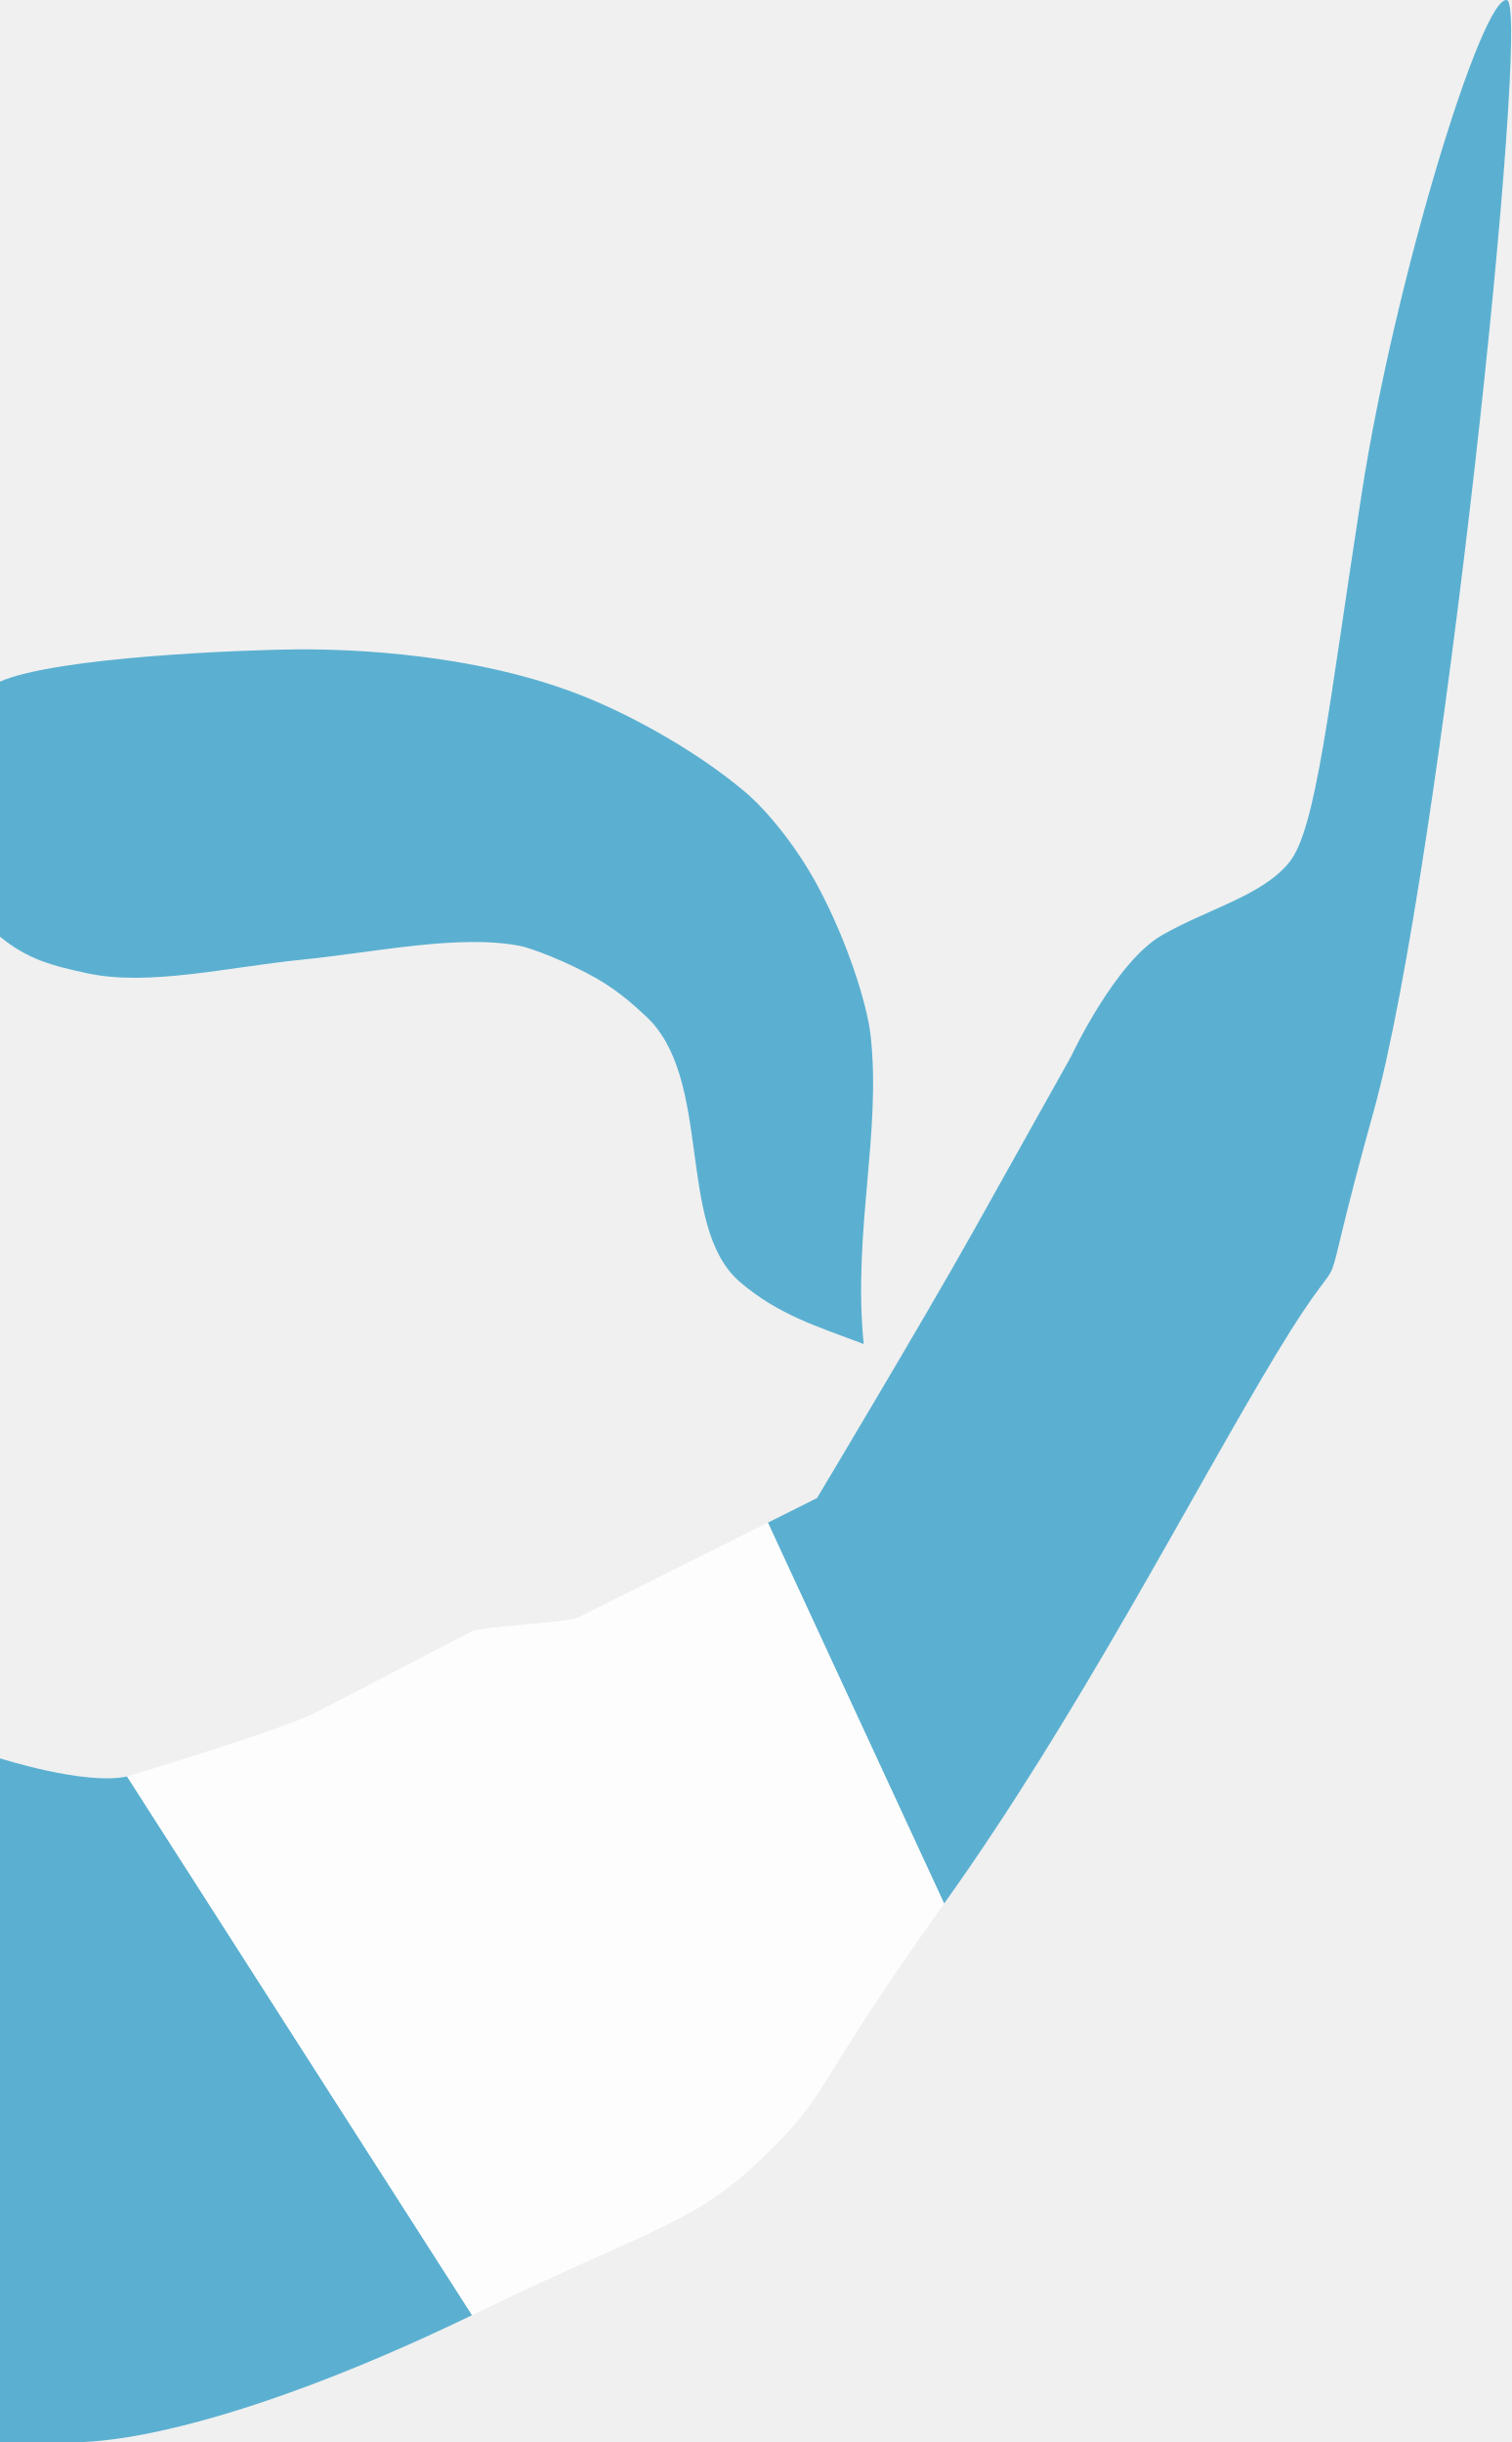
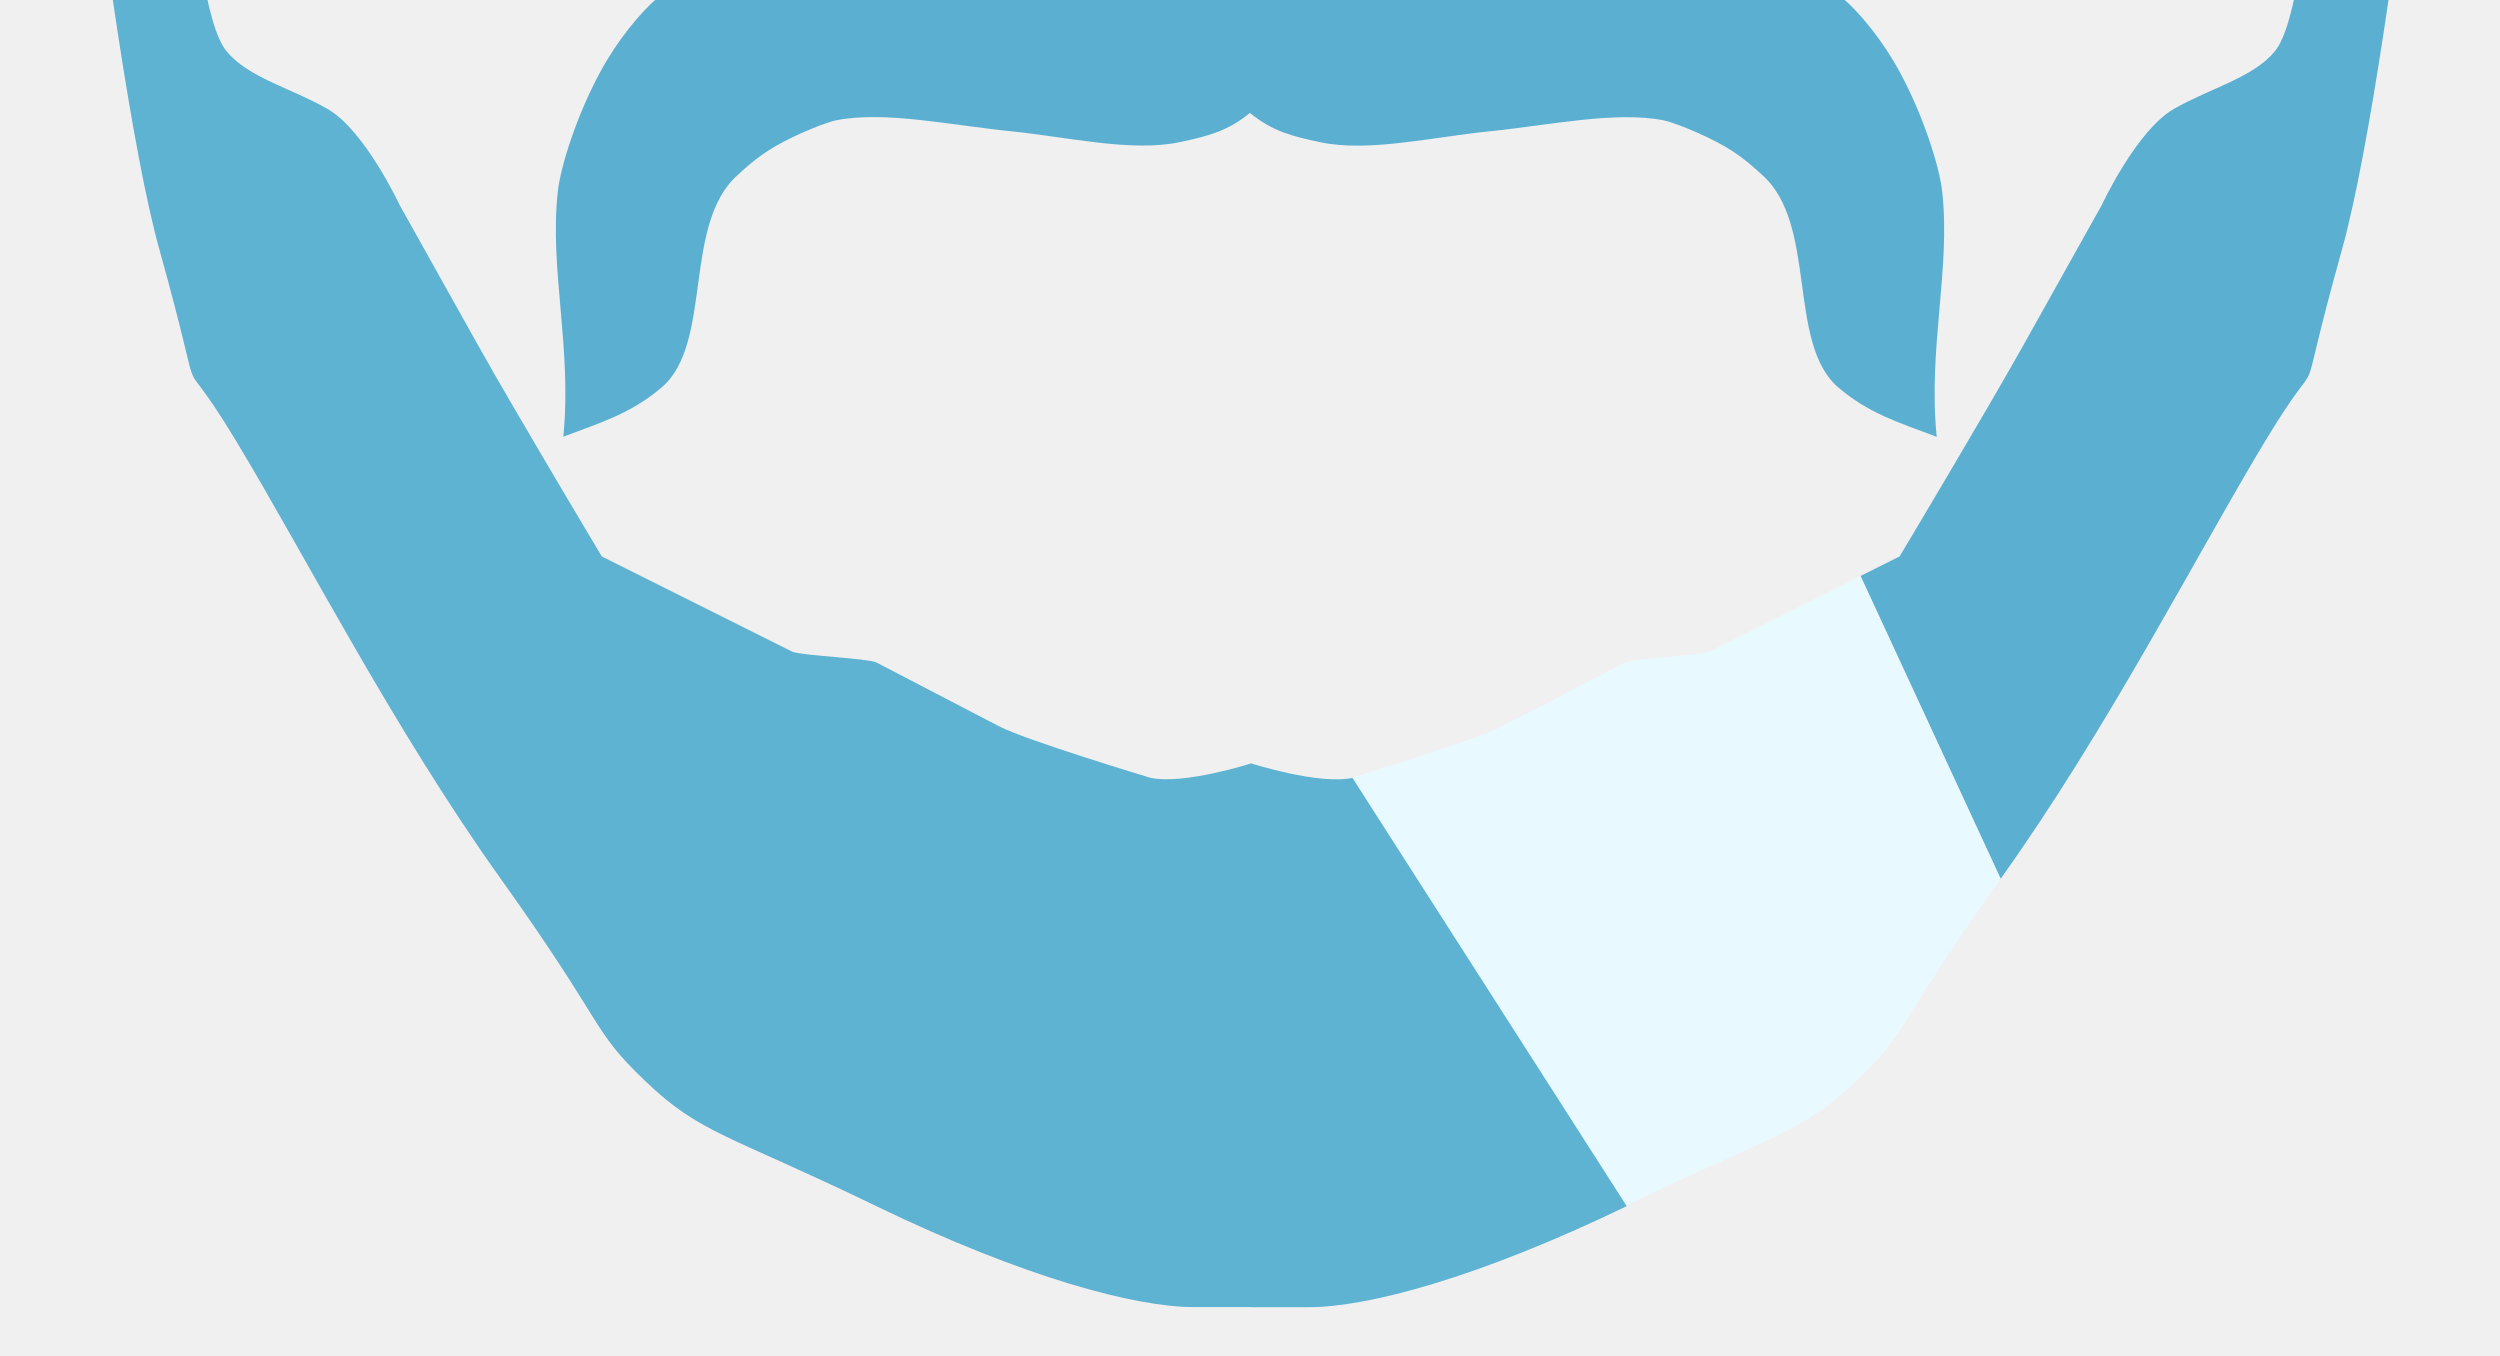
- <svg xmlns="http://www.w3.org/2000/svg" version="1.1" id="Layer_1" x="0px" y="0px" width="352.736px" height="570px" viewBox="0 0 352.736 570" enable-background="new 0 0 352.736 570" xml:space="preserve">
+ <svg xmlns="http://www.w3.org/2000/svg" version="1.1" id="Layer_1" x="0px" y="0px" width="367px" height="199px" viewBox="-13.632 196 367 199" enable-background="new -13.632 196 367 199" xml:space="preserve">
  <g id="Background">
</g>
-   <g id="Beard">
-     <path fill="#5BB0D1" d="M203.221,241.64c2.549,22.867-4.211,46.085-1.606,72.076c-11.17-4.222-19.839-6.805-28.816-14.42   c-15.246-12.901-6.065-48.039-22.437-62.464c-1.122-0.986-5.083-4.963-10.917-8.344c-6.688-3.878-15.414-7.173-17.897-7.666   c-14.267-2.841-33.878,1.462-51.266,3.202c-16.85,1.699-35.441,6.191-49.635,3.207c-8.477-1.789-14.166-3.29-20.646-8.593v-59.556   c13.468-5.805,57.29-7.4,69.278-7.511c5.981,0,38.257-0.262,66.125,10.625c12.594,4.919,27.956,13.686,38.562,22.688   c4.978,4.225,11.788,12.417,16.896,21.896C197.766,219.59,202.412,234.399,203.221,241.64z" />
-     <path fill="#5BB0D1" d="M0,410.419v159.638c0,0,0,0,16.953,0c16.952,0,49.444-8.479,93.24-29.668L29.667,414.655   C19.781,416.774,0,410.419,0,410.419z" />
-     <path fill="#5BB0D1" d="M179.239,355.408l41.145,88.915c31.644-44.304,57.901-95.803,77.702-128.56   c19.799-32.758,7.062-0.705,22.602-56.511c15.541-55.802,36.853-257.938,31.086-259.234c-5.767-1.297-26.14,64.984-33.912,115.137   c-7.77,50.152-10.595,78.407-16.952,86.178c-6.357,7.77-18.708,10.694-29.667,16.952c-10.948,6.259-21.191,28.255-21.191,28.255   s-11.688,20.894-22.913,40.968c-11.224,20.078-36.422,62.162-36.422,62.162" />
+   <path fill="#5BB0D1" d="M259.487,280.553l20.572,44.457c15.822-22.152,28.951-47.9,38.852-64.279s3.531-0.354,11.301-28.256  c7.771-27.901,18.426-128.969,15.543-129.617s-13.07,32.492-16.955,57.568s-5.299,39.203-8.477,43.089s-9.354,5.347-14.834,8.476  c-5.473,3.13-10.594,14.128-10.594,14.128s-5.846,10.447-11.457,20.483c-5.613,10.039-18.211,31.082-18.211,31.082" />
+   <g id="Patch_1_">
+     <path opacity="0.98" fill="#E8F9FF" enable-background="new    " d="M237.167,291.714c-2.033,0.568-10.643,0.922-12.201,1.51   c0,0-14.016,7.293-18.043,9.391s-22.221,7.562-22.221,7.562l40.264,62.867c21.896-10.596,25.789-10.588,33.906-18.367   c8.115-7.777,5.367-7.514,21.188-29.666l-20.572-44.457L237.167,291.714z" />
  </g>
-   <g id="Patch_1_" opacity="0.9">
-     <path opacity="0.98" fill="#FFFFFF" enable-background="new    " d="M134.598,377.73c-4.067,1.138-21.285,1.844-24.405,3.02   c0,0-28.028,14.586-36.083,18.779c-8.054,4.194-44.442,15.126-44.442,15.126l80.526,125.732   c43.795-21.19,51.578-21.173,67.812-36.73c16.232-15.557,10.736-15.03,42.378-59.334l-41.145-88.915L134.598,377.73z" />
-   </g>
+   <path fill="#5BB0D1" d="M271.479,224.086c-0.404-3.62-2.729-11.025-6.18-17.43c-2.555-4.74-5.959-8.836-8.447-10.948  c-5.305-4.501-12.984-8.885-19.281-11.344c-13.934-5.443-30.072-5.312-33.062-5.312c-5.994,0.056-27.906,0.853-34.641,3.755v-0.014  c-6.734-2.902-28.645-3.7-34.639-3.756c-2.99,0-19.129-0.131-33.062,5.312c-6.297,2.46-13.979,6.843-19.281,11.344  c-2.488,2.113-5.894,6.209-8.447,10.948c-3.453,6.405-5.775,13.81-6.18,17.431c-1.275,11.433,2.105,23.042,0.803,36.038  c5.585-2.111,9.92-3.402,14.408-7.211c7.623-6.449,3.032-24.02,11.219-31.231c0.561-0.493,2.541-2.481,5.458-4.172  c3.345-1.939,7.707-3.587,8.948-3.833c7.134-1.421,16.939,0.73,25.633,1.601c8.426,0.85,17.721,3.096,24.818,1.604  c4.238-0.895,7.082-1.645,10.322-4.296v0.014c3.242,2.651,6.086,3.402,10.324,4.297c7.098,1.491,16.393-0.754,24.816-1.604  c8.695-0.87,18.5-3.021,25.633-1.602c1.242,0.247,5.605,1.895,8.949,3.833c2.918,1.69,4.898,3.68,5.459,4.172  c8.186,7.213,3.596,24.782,11.219,31.233c4.488,3.807,8.822,5.098,14.408,7.209C269.374,247.13,272.755,235.519,271.479,224.086z" />
+   <path opacity="0.98" fill="#5BB0D1" enable-background="new    " d="M114.974,373.045c21.897,10.594,38.144,14.834,46.619,14.834  c8.176,0,8.467,0,8.477,0v0.014c0,0,0,0,8.477,0s24.723-4.24,46.621-14.834l-40.264-62.867c-4.941,1.059-14.822-2.113-14.834-2.117  v-0.016c0,0-9.891,3.178-14.833,2.119l-0.001-0.001c0,0-18.193-5.467-22.221-7.564c-4.027-2.096-18.041-9.389-18.041-9.389  c-1.561-0.588-10.17-0.941-12.203-1.51l-22.32-11.16l-5.738-2.869c0,0-12.6-21.043-18.212-31.082  c-5.612-10.037-11.456-20.484-11.456-20.484s-5.121-10.998-10.596-14.127c-5.479-3.129-11.655-4.591-14.834-8.477  c-3.178-3.885-4.59-18.012-8.476-43.088C7.254,135.349-2.933,102.21-5.817,102.858c-2.883,0.647,7.772,101.715,15.543,129.616  c7.77,27.903,1.401,11.876,11.301,28.255c9.9,16.379,23.029,42.129,38.852,64.281c15.82,22.152,13.072,21.889,21.189,29.666  c8.116,7.779,12.008,7.771,33.905,18.365L114.974,373.045z" />
</svg>
